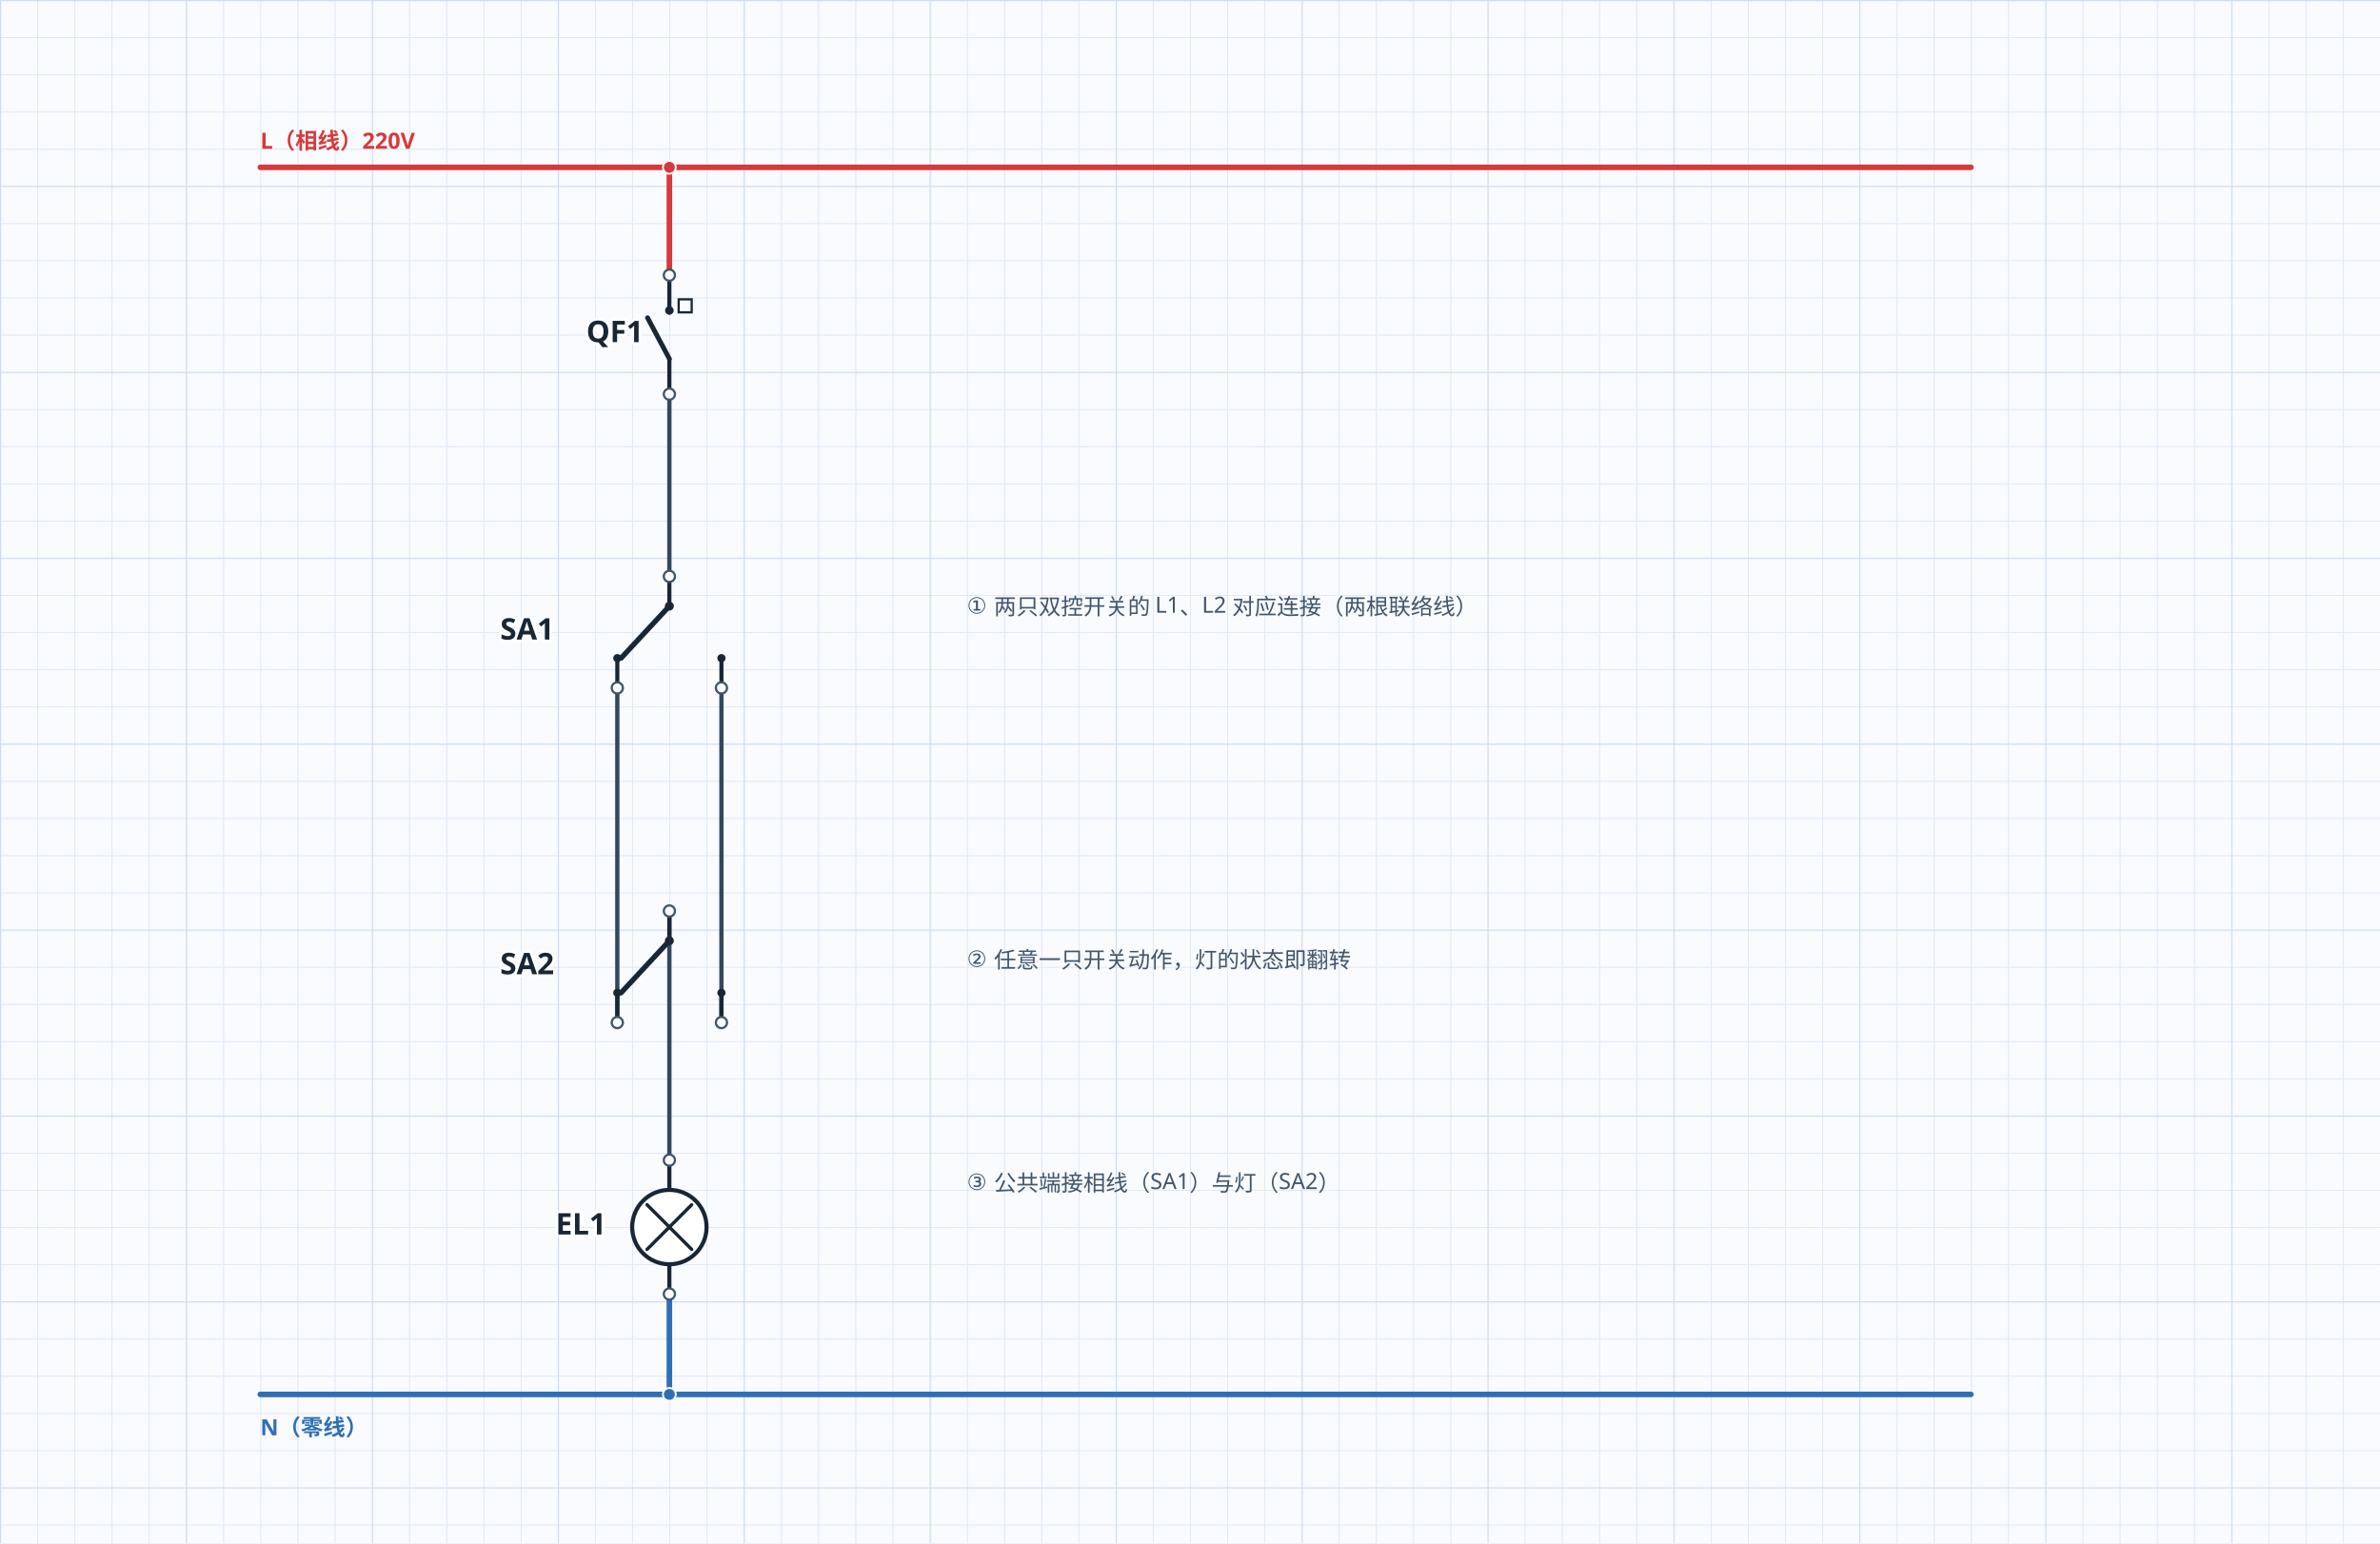
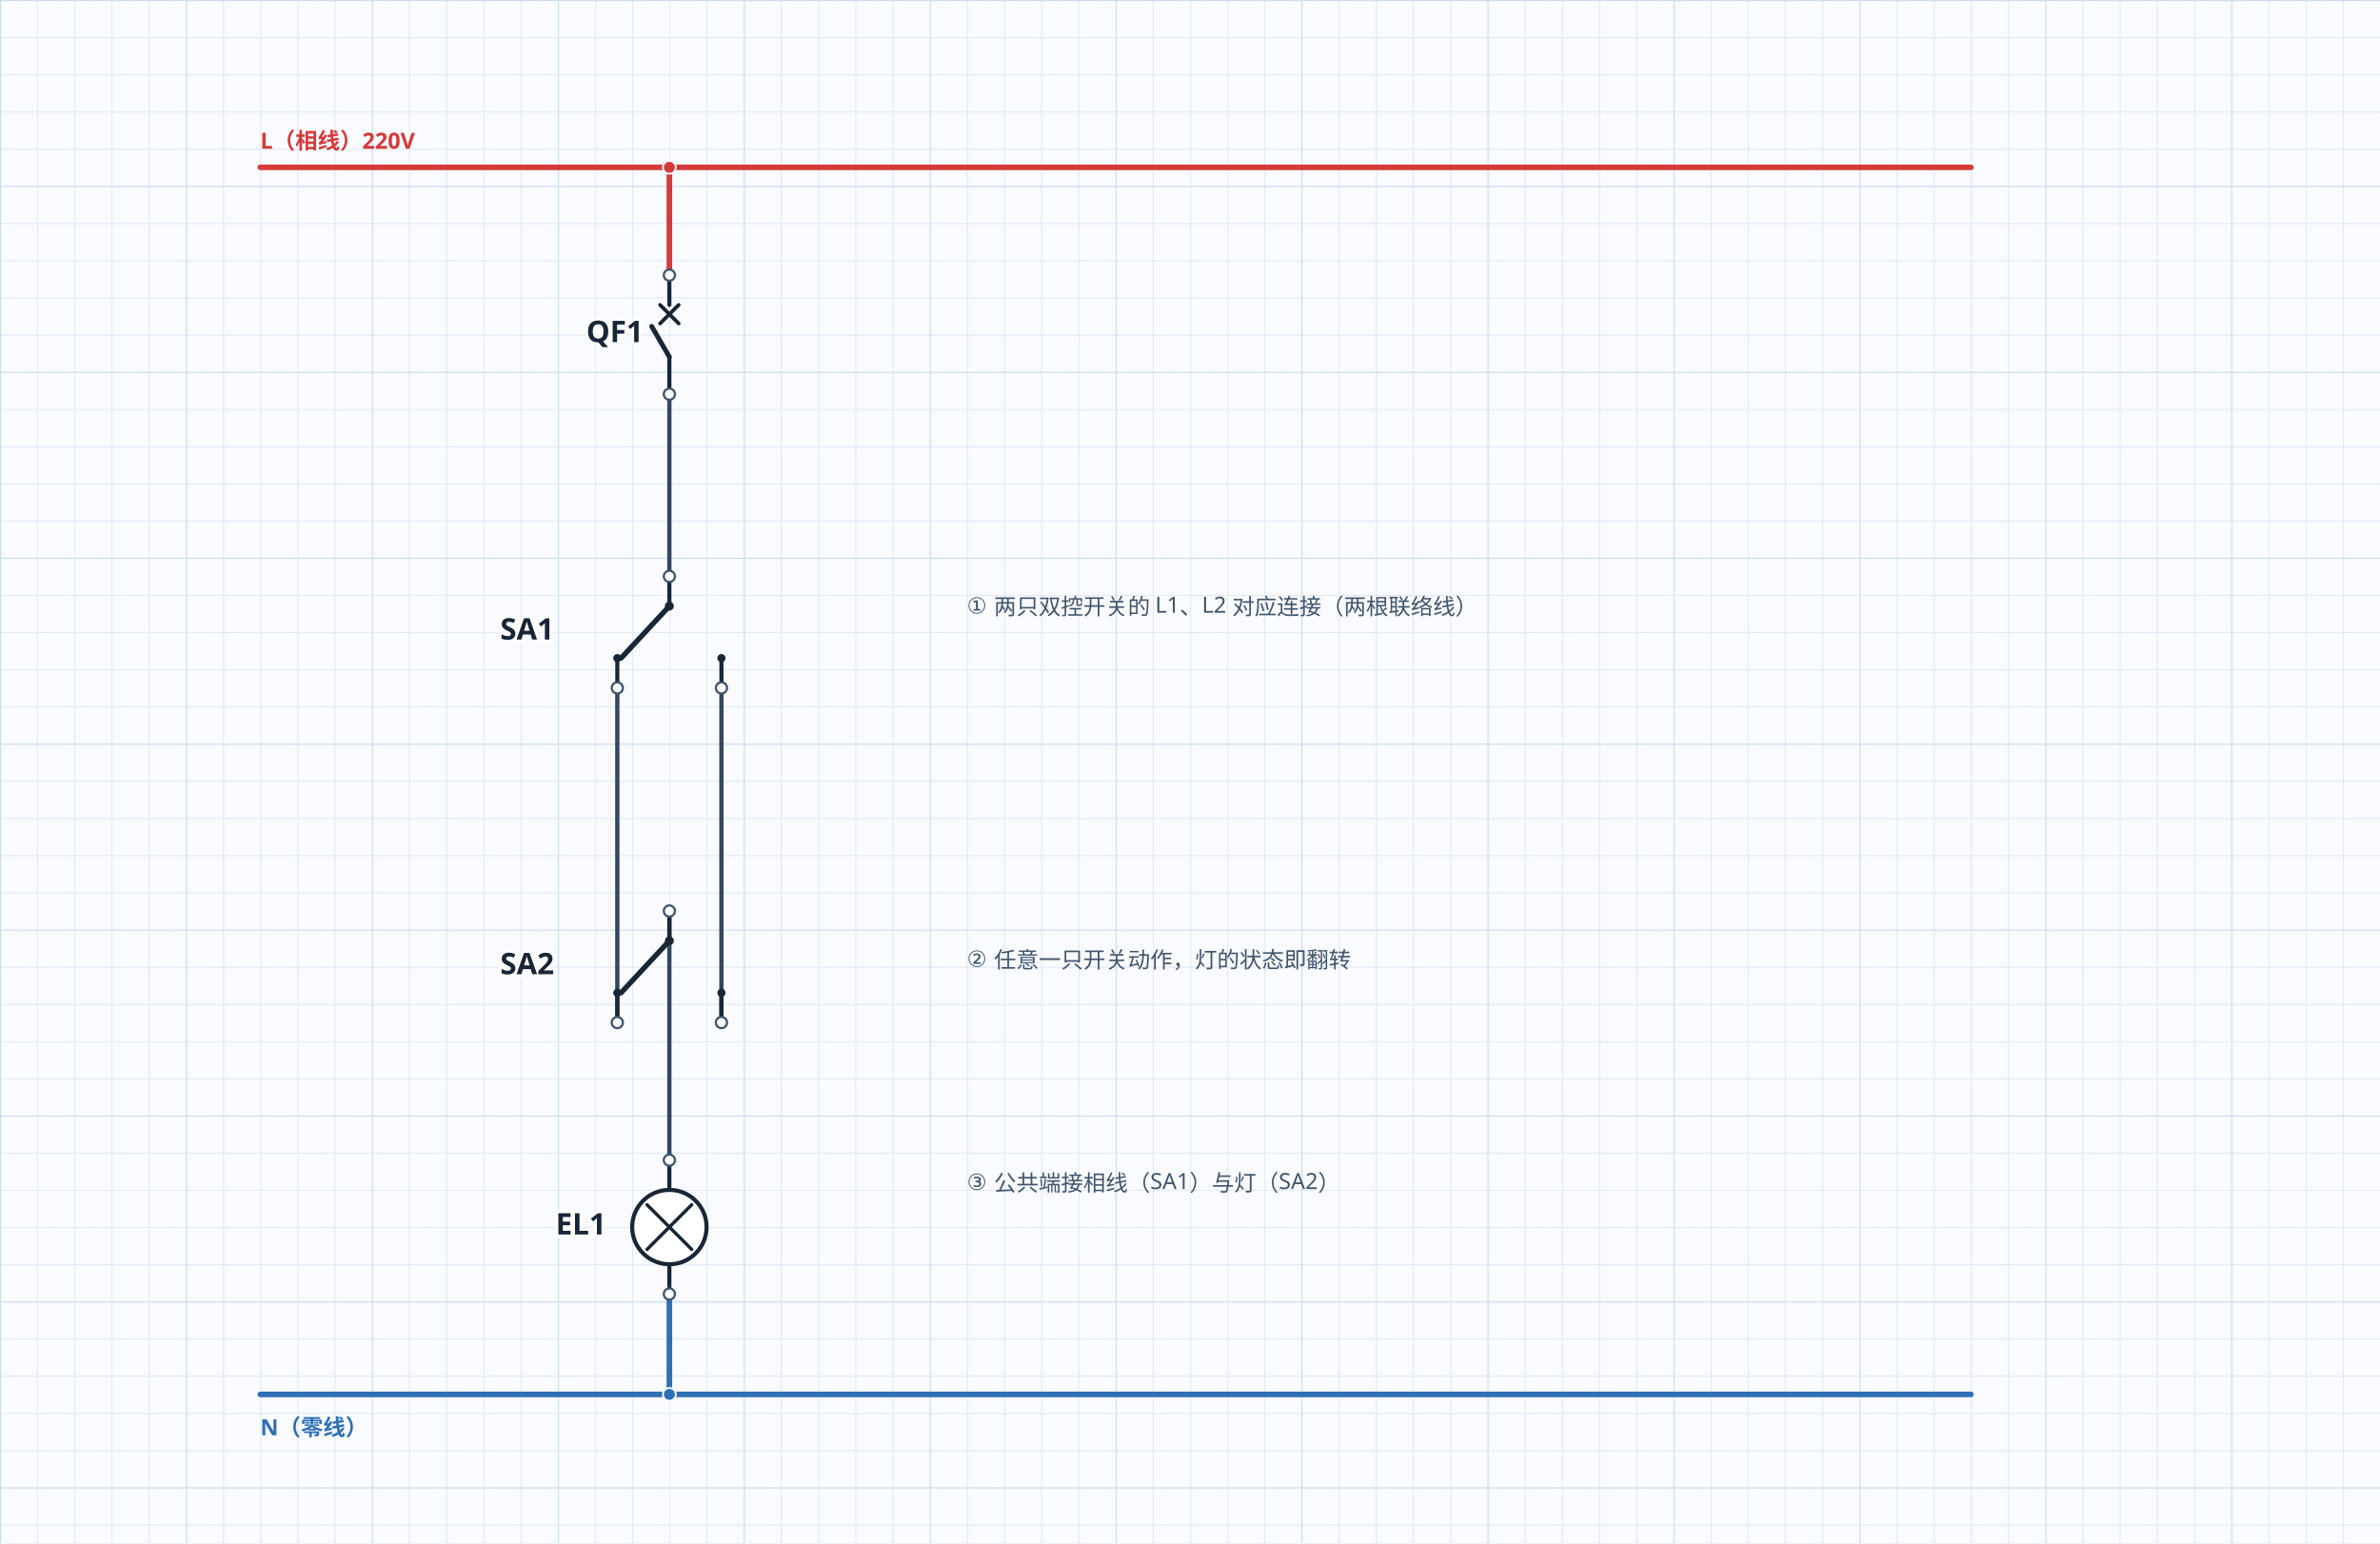
<svg xmlns="http://www.w3.org/2000/svg" viewBox="0 0 1280 830" width="100%" height="100%" preserveAspectRatio="xMidYMid meet" font-family="'Segoe UI','Microsoft YaHei','Noto Sans SC',sans-serif">
  <defs>
    <pattern id="gridMinor" width="20" height="20" patternUnits="userSpaceOnUse">
      <path d="M 20 0 L 0 0 0 20" fill="none" stroke="#dfe9f6" stroke-width="1" />
    </pattern>
    <pattern id="gridMajor" width="100" height="100" patternUnits="userSpaceOnUse">
      <rect width="100" height="100" fill="url(#gridMinor)" />
      <path d="M 100 0 L 0 0 0 100" fill="none" stroke="#cddcf0" stroke-width="1.2" />
    </pattern>
    <filter id="soft" x="-20%" y="-20%" width="140%" height="140%">
      <feDropShadow dx="0" dy="1" stdDeviation="2" flood-color="#1b2a3a" flood-opacity="0.08" />
    </filter>
  </defs>
  <rect x="0" y="0" width="1280" height="830" fill="#f9fbff" />
  <rect x="0" y="0" width="1280" height="830" fill="url(#gridMajor)" />
  <g class="wires">
-     <g class="wire" data-net="L" style="cursor:default">
+     <g class="wire" data-net="L" data-bus="1" style="cursor:default">
      <g class="wire-seg" data-wire-seg="L:0" data-net="L" data-seg="0">
        <line x1="140" y1="90" x2="1060" y2="90" stroke="#d63a3a" stroke-width="3" stroke-linecap="round" opacity="1" />
      </g>
      <g class="wire-seg" data-wire-seg="L:null" data-net="L">
        <line x1="360" y1="148" x2="360" y2="90" stroke="#d63a3a" stroke-width="3" stroke-linecap="round" opacity="1" />
      </g>
      <circle class="junction" cx="360" cy="90" r="3.45" fill="#d63a3a" stroke="#f9fbff" stroke-width="1" opacity="1" />
    </g>
-     <g class="wire" data-net="n-qf" style="cursor:default">
+     <g class="wire" data-net="n-qf" data-bus="0" style="cursor:default">
      <g class="wire-seg" data-wire-seg="n-qf:null" data-net="n-qf">
        <line x1="360" y1="212" x2="360" y2="310" stroke="#33475e" stroke-width="2.3" stroke-linecap="round" opacity="1" />
      </g>
    </g>
-     <g class="wire" data-net="n-t1" style="cursor:default">
+     <g class="wire" data-net="n-t1" data-bus="0" style="cursor:default">
      <g class="wire-seg" data-wire-seg="n-t1:null" data-net="n-t1">
        <line x1="332" y1="370" x2="332" y2="550" stroke="#33475e" stroke-width="2.3" stroke-linecap="round" opacity="1" />
      </g>
    </g>
-     <g class="wire" data-net="n-t2" style="cursor:default">
+     <g class="wire" data-net="n-t2" data-bus="0" style="cursor:default">
      <g class="wire-seg" data-wire-seg="n-t2:null" data-net="n-t2">
        <line x1="388" y1="370" x2="388" y2="550" stroke="#33475e" stroke-width="2.3" stroke-linecap="round" opacity="1" />
      </g>
    </g>
-     <g class="wire" data-net="n-el" style="cursor:default">
+     <g class="wire" data-net="n-el" data-bus="0" style="cursor:default">
      <g class="wire-seg" data-wire-seg="n-el:null" data-net="n-el">
        <line x1="360" y1="490" x2="360" y2="624" stroke="#33475e" stroke-width="2.3" stroke-linecap="round" opacity="1" />
      </g>
    </g>
-     <g class="wire" data-net="N" style="cursor:default">
+     <g class="wire" data-net="N" data-bus="1" style="cursor:default">
      <g class="wire-seg" data-wire-seg="N:0" data-net="N" data-seg="0">
        <line x1="140" y1="750" x2="1060" y2="750" stroke="#2f6fb5" stroke-width="3" stroke-linecap="round" opacity="1" />
      </g>
      <g class="wire-seg" data-wire-seg="N:null" data-net="N">
        <line x1="360" y1="696" x2="360" y2="750" stroke="#2f6fb5" stroke-width="3" stroke-linecap="round" opacity="1" />
      </g>
      <circle class="junction" cx="360" cy="750" r="3.45" fill="#2f6fb5" stroke="#f9fbff" stroke-width="1" opacity="1" />
    </g>
  </g>
  <g class="wire-labels">
-     <text x="140" y="80" font-size="12" font-weight="600" fill="#d63a3a" text-anchor="start" font-family="'Segoe UI','Microsoft YaHei','Noto Sans SC',sans-serif">L（相线）220V</text>
-     <text x="140" y="772" font-size="12" font-weight="600" fill="#2f6fb5" text-anchor="start" font-family="'Segoe UI','Microsoft YaHei','Noto Sans SC',sans-serif">N（零线）</text>
+     <text x="140" y="80" font-size="12" font-weight="600" fill="#d63a3a" text-anchor="start" font-family="'Segoe UI','Microsoft YaHei','Noto Sans SC',sans-serif" data-net="L" data-bus-label="L">L（相线）220V</text>
+     <text x="140" y="772" font-size="12" font-weight="600" fill="#2f6fb5" text-anchor="start" font-family="'Segoe UI','Microsoft YaHei','Noto Sans SC',sans-serif" data-net="N" data-bus-label="N">N（零线）</text>
  </g>
  <g class="devices">
    <g class="dev" data-dev="QF1" style="cursor:pointer">
      <g transform="translate(360 180) rotate(0)">
-         <line x1="0" y1="-32" x2="0" y2="-13" stroke="#182635" stroke-width="2.2" stroke-linecap="round" />
-         <line x1="0" y1="13" x2="0" y2="32" stroke="#182635" stroke-width="2.2" stroke-linecap="round" />
-         <circle cx="0" cy="-13" r="2.3" fill="#182635" />
-         <g transform="rotate(-28 0 13)">
-           <line x1="0" y1="13" x2="0" y2="-12" stroke="#182635" stroke-width="2.6" stroke-linecap="round" />
+         <g class="breaker-pole" data-x="0" data-angle="-30">
+           <line x1="0" y1="-32" x2="0" y2="-16" stroke="#182635" stroke-width="2.2" stroke-linecap="round" />
+           <line x1="-5" y1="-16" x2="5" y2="-6" stroke="#182635" stroke-width="2" stroke-linecap="round" />
+           <line x1="-5" y1="-6" x2="5" y2="-16" stroke="#182635" stroke-width="2" stroke-linecap="round" />
+           <line x1="0" y1="12" x2="0" y2="32" stroke="#182635" stroke-width="2.2" stroke-linecap="round" />
+           <g transform="rotate(-30 0 12)">
+             <line x1="0" y1="12" x2="0" y2="-7" stroke="#182635" stroke-width="2.6" stroke-linecap="round" />
+           </g>
        </g>
-         <rect x="5" y="-19" width="7" height="7" rx="0" fill="none" stroke="#182635" stroke-width="1.2" />
      </g>
      <text x="346" y="184" font-size="16" font-weight="700" fill="#182635" text-anchor="end" font-family="'Segoe UI','Microsoft YaHei','Noto Sans SC',sans-serif" paint-order="stroke" stroke="#ffffff" stroke-width="3" stroke-linejoin="round" data-dev-label="QF1" data-label-drag="QF1" style="cursor:move">QF1</text>
      <circle cx="360" cy="148" r="3" fill="#f9fbff" stroke="#41556b" stroke-width="1.2" class="pin" data-pin="QF1:1" />
      <circle cx="360" cy="212" r="3" fill="#f9fbff" stroke="#41556b" stroke-width="1.2" class="pin" data-pin="QF1:2" />
    </g>
    <g class="dev" data-dev="SA1" style="cursor:pointer">
      <g transform="translate(360 340) rotate(0)">
        <line x1="0" y1="-30" x2="0" y2="-14" stroke="#182635" stroke-width="2.2" stroke-linecap="round" />
        <line x1="-28" y1="14" x2="-28" y2="30" stroke="#182635" stroke-width="2.2" stroke-linecap="round" />
        <line x1="28" y1="14" x2="28" y2="30" stroke="#182635" stroke-width="2.2" stroke-linecap="round" />
        <circle cx="0" cy="-14" r="2.4" fill="#182635" />
        <circle cx="-28" cy="14" r="2.2" fill="#182635" />
        <circle cx="28" cy="14" r="2.2" fill="#182635" />
        <path d="M 0 -14 L -26 14" fill="none" stroke="#182635" stroke-width="2.8" stroke-linecap="round" stroke-linejoin="round" />
      </g>
      <text x="298" y="344" font-size="16" font-weight="700" fill="#182635" text-anchor="end" font-family="'Segoe UI','Microsoft YaHei','Noto Sans SC',sans-serif" paint-order="stroke" stroke="#ffffff" stroke-width="3" stroke-linejoin="round" data-dev-label="SA1" data-label-drag="SA1" style="cursor:move">SA1</text>
      <circle cx="360" cy="310" r="3" fill="#f9fbff" stroke="#41556b" stroke-width="1.2" class="pin" data-pin="SA1:1" />
      <circle cx="332" cy="370" r="3" fill="#f9fbff" stroke="#41556b" stroke-width="1.2" class="pin" data-pin="SA1:2" />
      <circle cx="388" cy="370" r="3" fill="#f9fbff" stroke="#41556b" stroke-width="1.2" class="pin" data-pin="SA1:3" />
    </g>
    <g class="dev" data-dev="SA2" style="cursor:pointer">
      <g transform="translate(360 520) rotate(0)">
        <line x1="0" y1="-30" x2="0" y2="-14" stroke="#182635" stroke-width="2.2" stroke-linecap="round" />
        <line x1="-28" y1="14" x2="-28" y2="30" stroke="#182635" stroke-width="2.2" stroke-linecap="round" />
        <line x1="28" y1="14" x2="28" y2="30" stroke="#182635" stroke-width="2.2" stroke-linecap="round" />
        <circle cx="0" cy="-14" r="2.4" fill="#182635" />
        <circle cx="-28" cy="14" r="2.2" fill="#182635" />
        <circle cx="28" cy="14" r="2.2" fill="#182635" />
        <path d="M 0 -14 L -26 14" fill="none" stroke="#182635" stroke-width="2.8" stroke-linecap="round" stroke-linejoin="round" />
      </g>
      <text x="298" y="524" font-size="16" font-weight="700" fill="#182635" text-anchor="end" font-family="'Segoe UI','Microsoft YaHei','Noto Sans SC',sans-serif" paint-order="stroke" stroke="#ffffff" stroke-width="3" stroke-linejoin="round" data-dev-label="SA2" data-label-drag="SA2" style="cursor:move">SA2</text>
      <circle cx="360" cy="490" r="3" fill="#f9fbff" stroke="#41556b" stroke-width="1.2" class="pin" data-pin="SA2:1" />
      <circle cx="332" cy="550" r="3" fill="#f9fbff" stroke="#41556b" stroke-width="1.2" class="pin" data-pin="SA2:2" />
      <circle cx="388" cy="550" r="3" fill="#f9fbff" stroke="#41556b" stroke-width="1.2" class="pin" data-pin="SA2:3" />
    </g>
    <g class="dev" data-dev="EL1" style="cursor:pointer">
      <g transform="translate(360 660) rotate(0)">
        <line x1="0" y1="-36" x2="0" y2="-20" stroke="#182635" stroke-width="2.2" stroke-linecap="round" />
        <line x1="0" y1="20" x2="0" y2="36" stroke="#182635" stroke-width="2.2" stroke-linecap="round" />
        <circle cx="0" cy="0" r="20" fill="#ffffff" stroke="#182635" stroke-width="2.2" />
        <line x1="-12" y1="-12" x2="12" y2="12" stroke="#182635" stroke-width="1.8" stroke-linecap="round" />
        <line x1="-12" y1="12" x2="12" y2="-12" stroke="#182635" stroke-width="1.8" stroke-linecap="round" />
      </g>
      <text x="326" y="664" font-size="16" font-weight="700" fill="#182635" text-anchor="end" font-family="'Segoe UI','Microsoft YaHei','Noto Sans SC',sans-serif" paint-order="stroke" stroke="#ffffff" stroke-width="3" stroke-linejoin="round" data-dev-label="EL1" data-label-drag="EL1" style="cursor:move">EL1</text>
      <circle cx="360" cy="624" r="3" fill="#f9fbff" stroke="#41556b" stroke-width="1.2" class="pin" data-pin="EL1:1" />
      <circle cx="360" cy="696" r="3" fill="#f9fbff" stroke="#41556b" stroke-width="1.2" class="pin" data-pin="EL1:2" />
    </g>
  </g>
  <g class="notes" />
  <g class="annotations">
    <text x="520" y="330" font-size="12" font-weight="500" fill="#41556b" text-anchor="start" font-family="'Segoe UI','Microsoft YaHei','Noto Sans SC',sans-serif">① 两只双控开关的 L1、L2 对应连接（两根联络线）</text>
    <text x="520" y="520" font-size="12" font-weight="500" fill="#41556b" text-anchor="start" font-family="'Segoe UI','Microsoft YaHei','Noto Sans SC',sans-serif">② 任意一只开关动作，灯的状态即翻转</text>
    <text x="520" y="640" font-size="12" font-weight="500" fill="#41556b" text-anchor="start" font-family="'Segoe UI','Microsoft YaHei','Noto Sans SC',sans-serif">③ 公共端接相线（SA1）与灯（SA2）</text>
  </g>
</svg>
